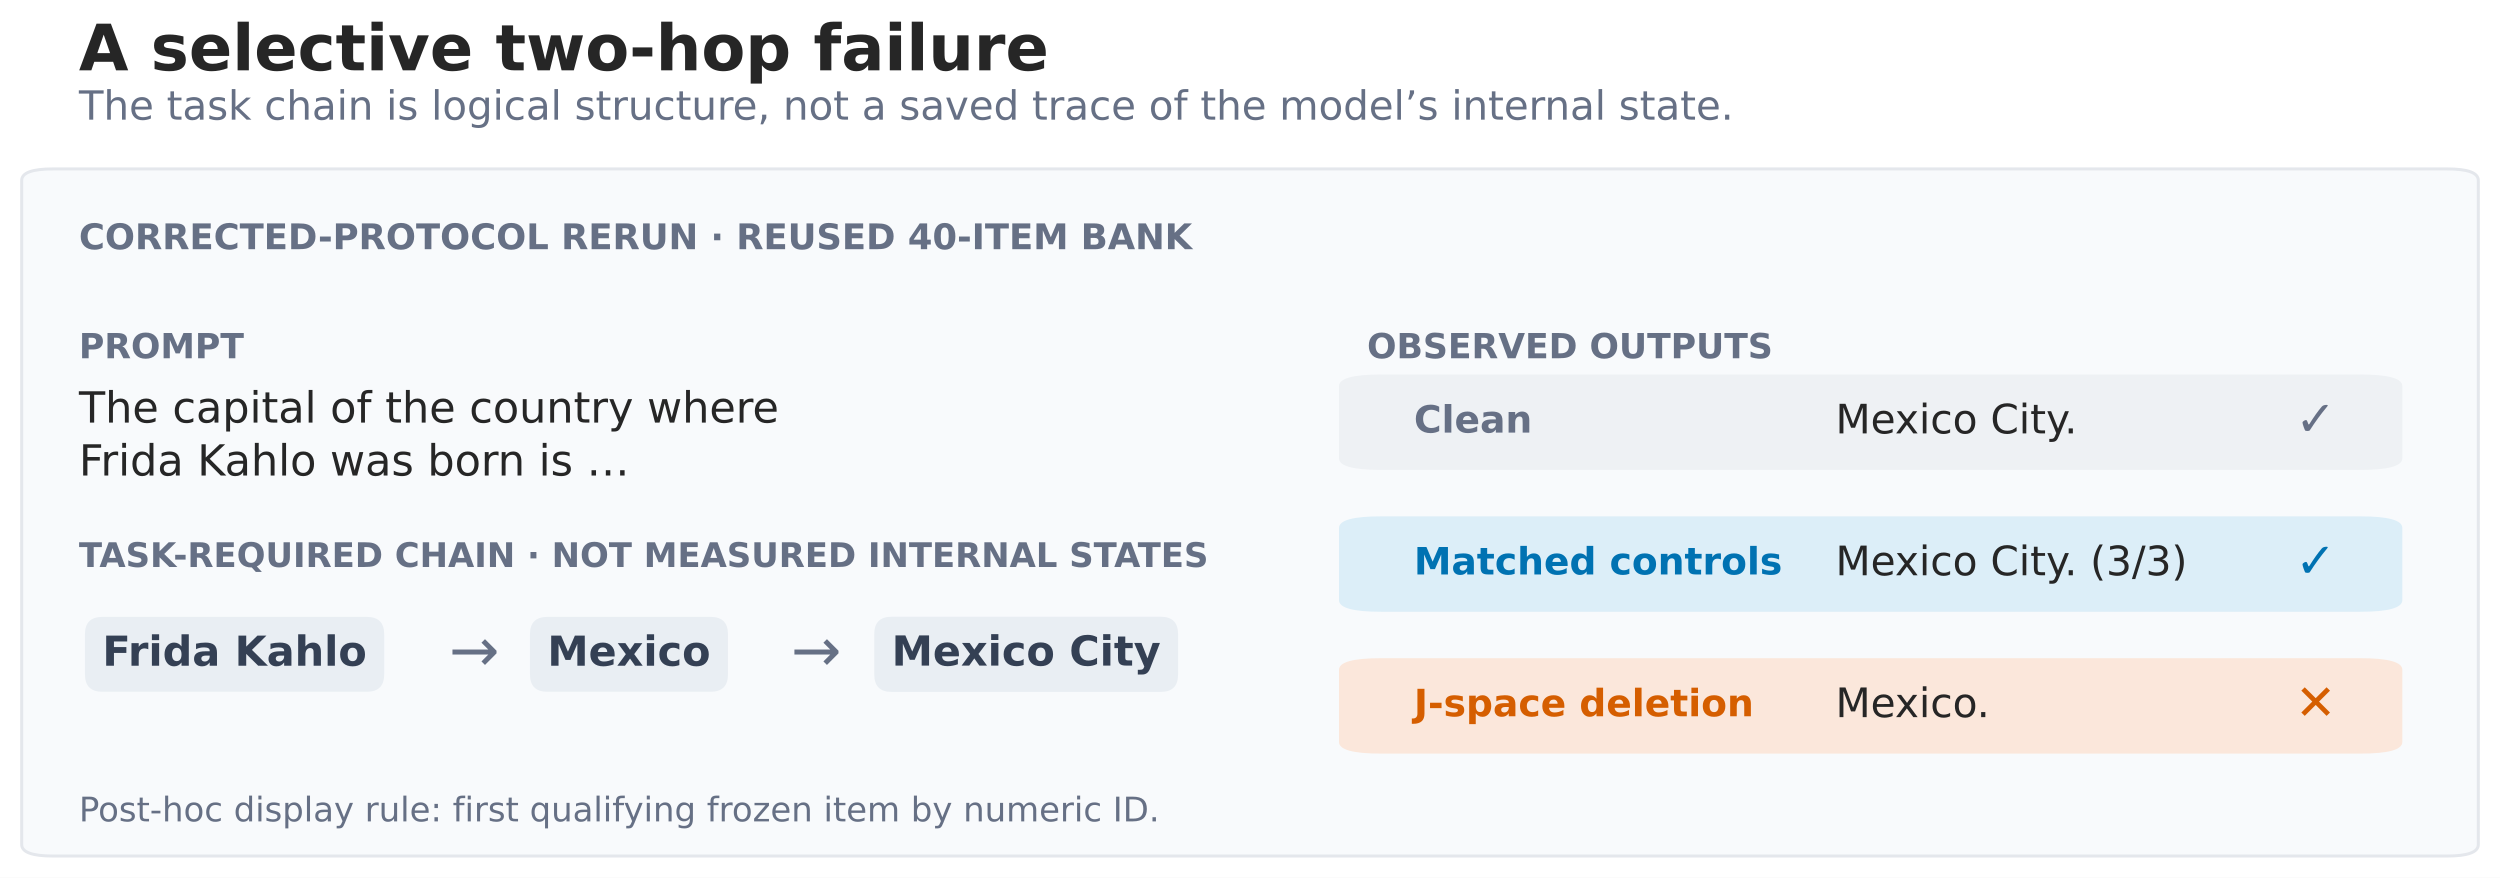
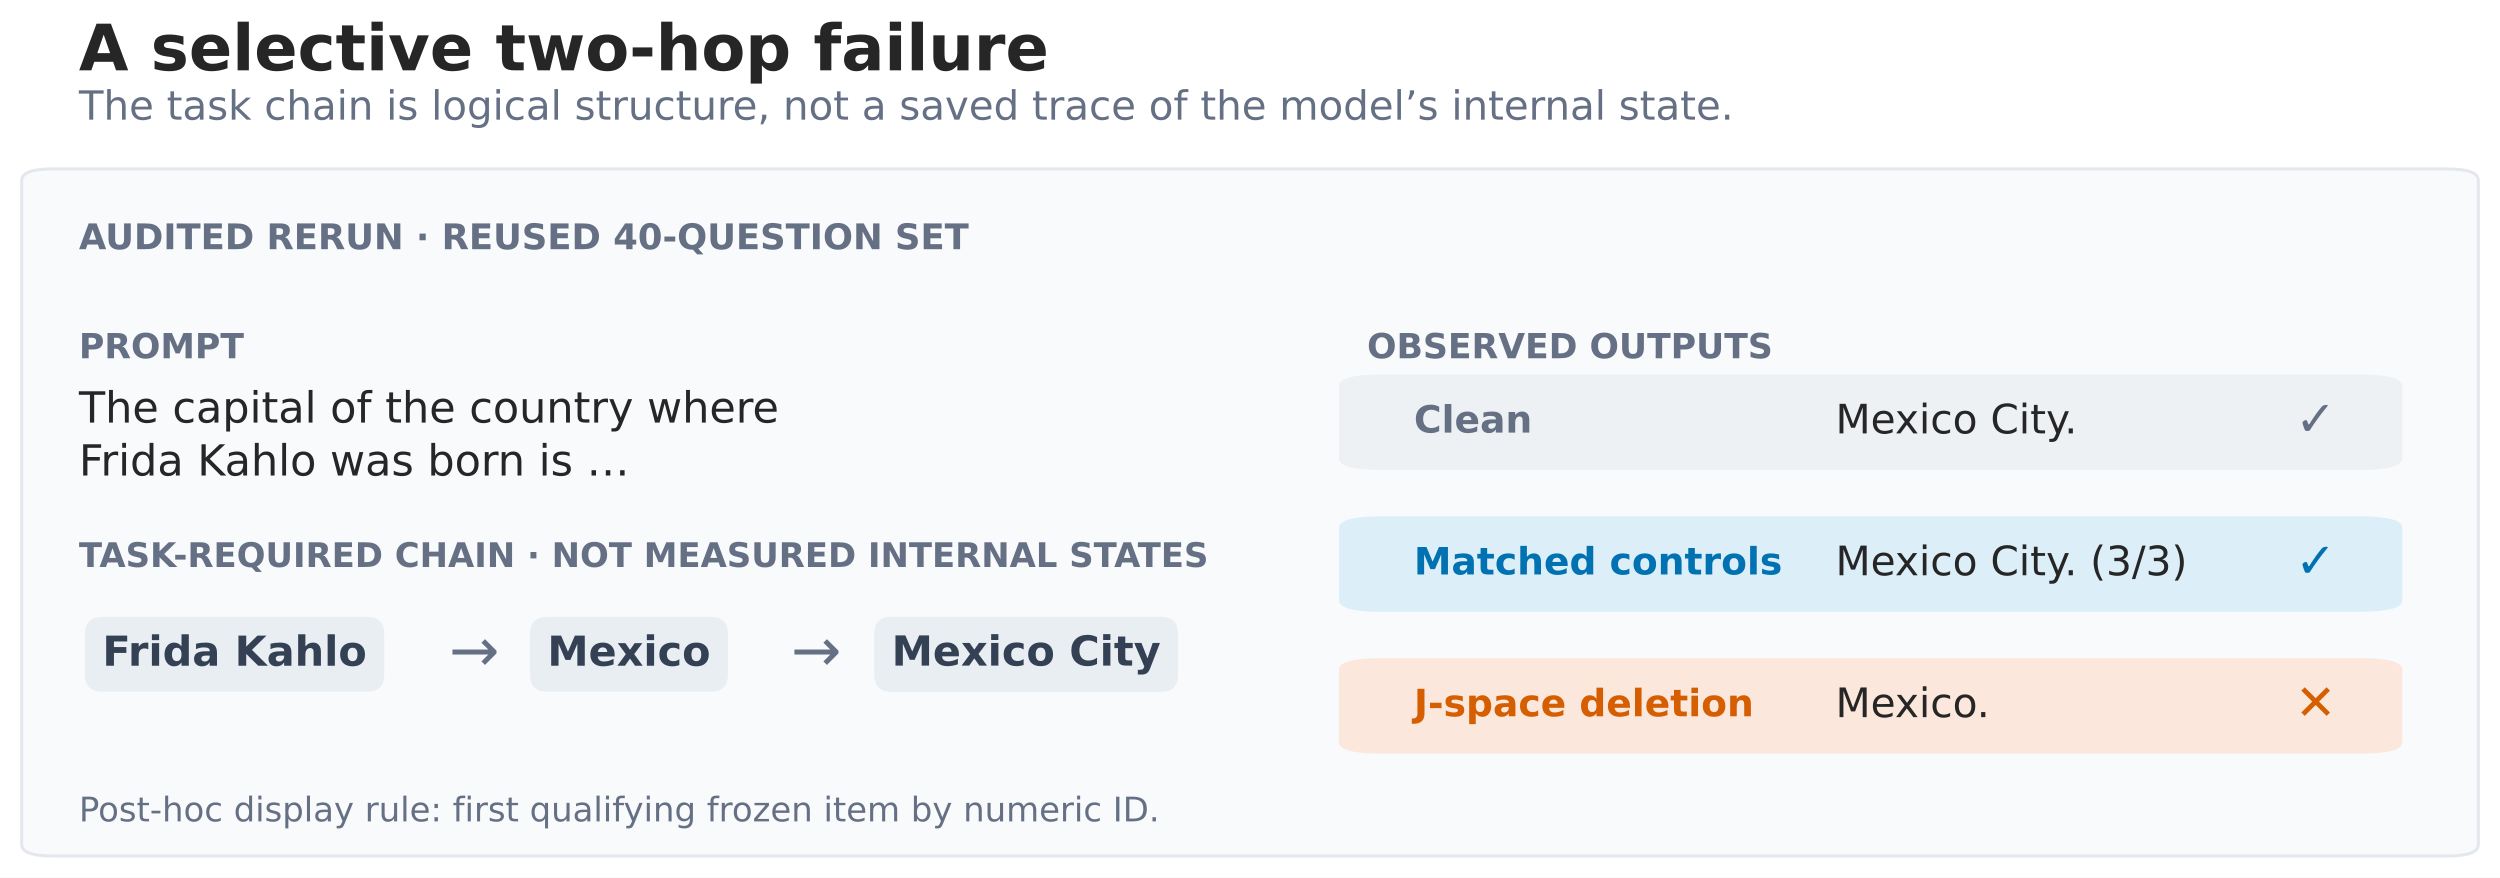
<svg xmlns="http://www.w3.org/2000/svg" width="664.013pt" height="233.125pt" viewBox="0 0 664.013 233.125" version="1.1">
  <defs>
    <style type="text/css">*{stroke-linejoin: round; stroke-linecap: butt}</style>
  </defs>
  <g id="figure_1">
    <g id="patch_1">
      <path d="M 0 233.125 L 664.013 233.125 L 664.013 0 L 0 0 z " style="fill: #ffffff" />
    </g>
    <g id="patch_2">
      <path d="M 14.054 227.365 L 649.958 227.365 Q 658.253 227.365 658.253 224.298 L 658.253 47.934 Q 658.253 44.867 649.958 44.867 L 14.054 44.867 Q 5.76 44.867 5.76 47.934 L 5.76 224.298 Q 5.76 227.365 14.054 227.365 z " style="fill: #f8fafc; stroke: #e4e7ec; stroke-width: 0.8; stroke-linejoin: miter" />
    </g>
    <g id="axes_1">
      <g id="patch_3">
        <path d="M 366.843 124.813 L 626.872 124.813 Q 638.07 124.813 638.07 121.731 L 638.07 102.551 Q 638.07 99.468 626.872 99.468 L 366.843 99.468 Q 355.645 99.468 355.645 102.551 L 355.645 121.731 Q 355.645 124.813 366.843 124.813 z " clip-path="url(#p9a98be23cc)" style="fill: #eef1f4" />
      </g>
      <g id="patch_4">
        <path d="M 366.843 162.489 L 626.872 162.489 Q 638.07 162.489 638.07 159.406 L 638.07 140.226 Q 638.07 137.144 626.872 137.144 L 366.843 137.144 Q 355.645 137.144 355.645 140.226 L 355.645 159.406 Q 355.645 162.489 366.843 162.489 z " clip-path="url(#p9a98be23cc)" style="fill: #dceef8" />
      </g>
      <g id="patch_5">
        <path d="M 366.843 200.164 L 626.872 200.164 Q 638.07 200.164 638.07 197.082 L 638.07 177.901 Q 638.07 174.819 626.872 174.819 L 366.843 174.819 Q 355.645 174.819 355.645 177.901 L 355.645 197.082 Q 355.645 200.164 366.843 200.164 z " clip-path="url(#p9a98be23cc)" style="fill: #fbe7db" />
      </g>
      <g id="text_1">
-         <text style="fill: #667085; font: 700 9.4px 'DejaVu Sans'; text-anchor: start" x="20.966" y="66.195" transform="rotate(-0 20.9664 66.19513)">CORRECTED-PROTOCOL RERUN  ·  REUSED 40-ITEM BANK</text>
+         <text style="fill: #667085; font: 700 9.4px 'DejaVu Sans'; text-anchor: start" x="20.966" y="66.195" transform="rotate(-0 20.9664 66.19513)">AUDITED RERUN  ·  REUSED 40-QUESTION SET</text>
      </g>
      <g id="text_2">
        <text style="fill: #667085; font: 700 9.2px 'DejaVu Sans'; text-anchor: start" x="20.966" y="95.156" transform="rotate(-0 20.9664 95.156)">PROMPT</text>
      </g>
      <g id="text_3">
        <text style="fill: #262626; font: 11.4px 'DejaVu Sans'" transform="translate(20.9664 112.2403)">The capital of the country where</text>
        <text style="fill: #262626; font: 11.4px 'DejaVu Sans'" transform="translate(20.9664 126.3052)">Frida Kahlo was born is …</text>
      </g>
      <g id="text_4">
        <text style="fill: #667085; font: 700 9px 'DejaVu Sans'; text-anchor: start" x="20.966" y="150.587" transform="rotate(-0 20.9664 150.5871)">TASK-REQUIRED CHAIN  ·  NOT MEASURED INTERNAL STATES</text>
      </g>
      <g id="text_5">
        <g id="patch_6">
          <path d="M 27.187 183.734 L 97.427 183.734 Q 102.047 183.734 102.047 179.114 L 102.047 168.468 Q 102.047 163.848 97.427 163.848 L 27.187 163.848 Q 22.567 163.848 22.567 168.468 L 22.567 179.114 Q 22.567 183.734 27.187 183.734 z " style="fill: #e9eef3" />
        </g>
        <text style="fill: #344054; font: 700 11px 'DejaVu Sans'; text-anchor: start" x="27.187" y="176.827" transform="rotate(-0 27.1872 176.8268)">Frida Kahlo</text>
      </g>
      <g id="text_6">
        <text style="fill: #667085; font: 16px 'DejaVu Sans'; text-anchor: start" x="119.255" y="178.206" transform="rotate(-0 119.255 178.2064)">→</text>
      </g>
      <g id="text_7">
        <g id="patch_7">
          <path d="M 145.382 183.734 L 188.734 183.734 Q 193.354 183.734 193.354 179.114 L 193.354 168.468 Q 193.354 163.848 188.734 163.848 L 145.382 163.848 Q 140.762 163.848 140.762 168.468 L 140.762 179.114 Q 140.762 183.734 145.382 183.734 z " style="fill: #e9eef3" />
        </g>
        <text style="fill: #344054; font: 700 11px 'DejaVu Sans'; text-anchor: start" x="145.382" y="176.827" transform="rotate(-0 145.3824 176.8268)">Mexico</text>
      </g>
      <g id="text_8">
        <text style="fill: #667085; font: 16px 'DejaVu Sans'; text-anchor: start" x="210.079" y="178.206" transform="rotate(-0 210.0787 178.2064)">→</text>
      </g>
      <g id="text_9">
        <g id="patch_8">
          <path d="M 236.828 183.777 L 308.282 183.777 Q 312.902 183.777 312.902 179.157 L 312.902 168.426 Q 312.902 163.806 308.282 163.806 L 236.828 163.806 Q 232.208 163.806 232.208 168.426 L 232.208 179.157 Q 232.208 183.777 236.828 183.777 z " style="fill: #e9eef3" />
        </g>
        <text style="fill: #344054; font: 700 11px 'DejaVu Sans'; text-anchor: start" x="236.828" y="176.784" transform="rotate(-0 236.8282 176.7838)">Mexico City</text>
      </g>
      <g id="text_10">
        <text style="fill: #667085; font: 700 9.2px 'DejaVu Sans'; text-anchor: start" x="363.11" y="95.156" transform="rotate(-0 363.1104 95.156)">OBSERVED OUTPUTS</text>
      </g>
      <g id="text_11">
        <text style="fill: #667085; font: 700 10px 'DejaVu Sans'; text-anchor: start" x="375.552" y="114.9" transform="rotate(-0 375.552 114.9001)">Clean</text>
      </g>
      <g id="text_12">
        <text style="fill: #262626; font: 10.8px 'DejaVu Sans'; text-anchor: start" x="487.526" y="115.121" transform="rotate(-0 487.5264 115.1208)">Mexico City.</text>
      </g>
      <g id="text_13">
        <text style="fill: #667085; font: 700 13px 'DejaVu Sans'; text-anchor: middle" x="615.053" y="115.728" transform="rotate(-0 615.0528 115.7279)">✓</text>
      </g>
      <g id="text_14">
        <text style="fill: #0072b2; font: 700 10px 'DejaVu Sans'; text-anchor: start" x="375.552" y="152.576" transform="rotate(-0 375.552 152.5755)">Matched controls</text>
      </g>
      <g id="text_15">
        <text style="fill: #262626; font: 10.8px 'DejaVu Sans'; text-anchor: start" x="487.526" y="152.796" transform="rotate(-0 487.5264 152.7963)">Mexico City.   (3/3)</text>
      </g>
      <g id="text_16">
        <text style="fill: #0072b2; font: 700 13px 'DejaVu Sans'; text-anchor: middle" x="615.053" y="153.403" transform="rotate(-0 615.0528 153.4033)">✓</text>
      </g>
      <g id="text_17">
        <text style="fill: #d55e00; font: 700 10px 'DejaVu Sans'; text-anchor: start" x="375.552" y="190.251" transform="rotate(-0 375.552 190.251)">J-space deletion</text>
      </g>
      <g id="text_18">
        <text style="fill: #262626; font: 10.8px 'DejaVu Sans'; text-anchor: start" x="487.526" y="190.472" transform="rotate(-0 487.5264 190.4717)">Mexico.</text>
      </g>
      <g id="text_19">
        <text style="fill: #d55e00; font: 700 13px 'DejaVu Sans'; text-anchor: middle" x="615.053" y="191.079" transform="rotate(-0 615.0528 191.0788)">✕</text>
      </g>
      <g id="text_20">
        <text style="fill: #667085; font: 9px 'DejaVu Sans'; text-anchor: start" x="20.966" y="218.158" transform="rotate(-0 20.9664 218.1578)">Post-hoc display rule: first qualifying frozen item by numeric ID.</text>
      </g>
    </g>
    <g id="text_21">
      <text style="fill: #262626; font: 700 17px 'DejaVu Sans'; text-anchor: start" x="20.966" y="18.677" transform="rotate(-0 20.9664 18.67734)">A selective two-hop failure</text>
    </g>
    <g id="text_22">
      <text style="fill: #667085; font: 10.7px 'DejaVu Sans'; text-anchor: start" x="20.966" y="31.782" transform="rotate(-0 20.9664 31.78233)">The task chain is logical structure, not a saved trace of the model’s internal state.</text>
    </g>
  </g>
  <defs>
    <clipPath id="p9a98be23cc">
      <rect x="20.966" y="50.49" width="622.08" height="171.252" />
    </clipPath>
  </defs>
</svg>
